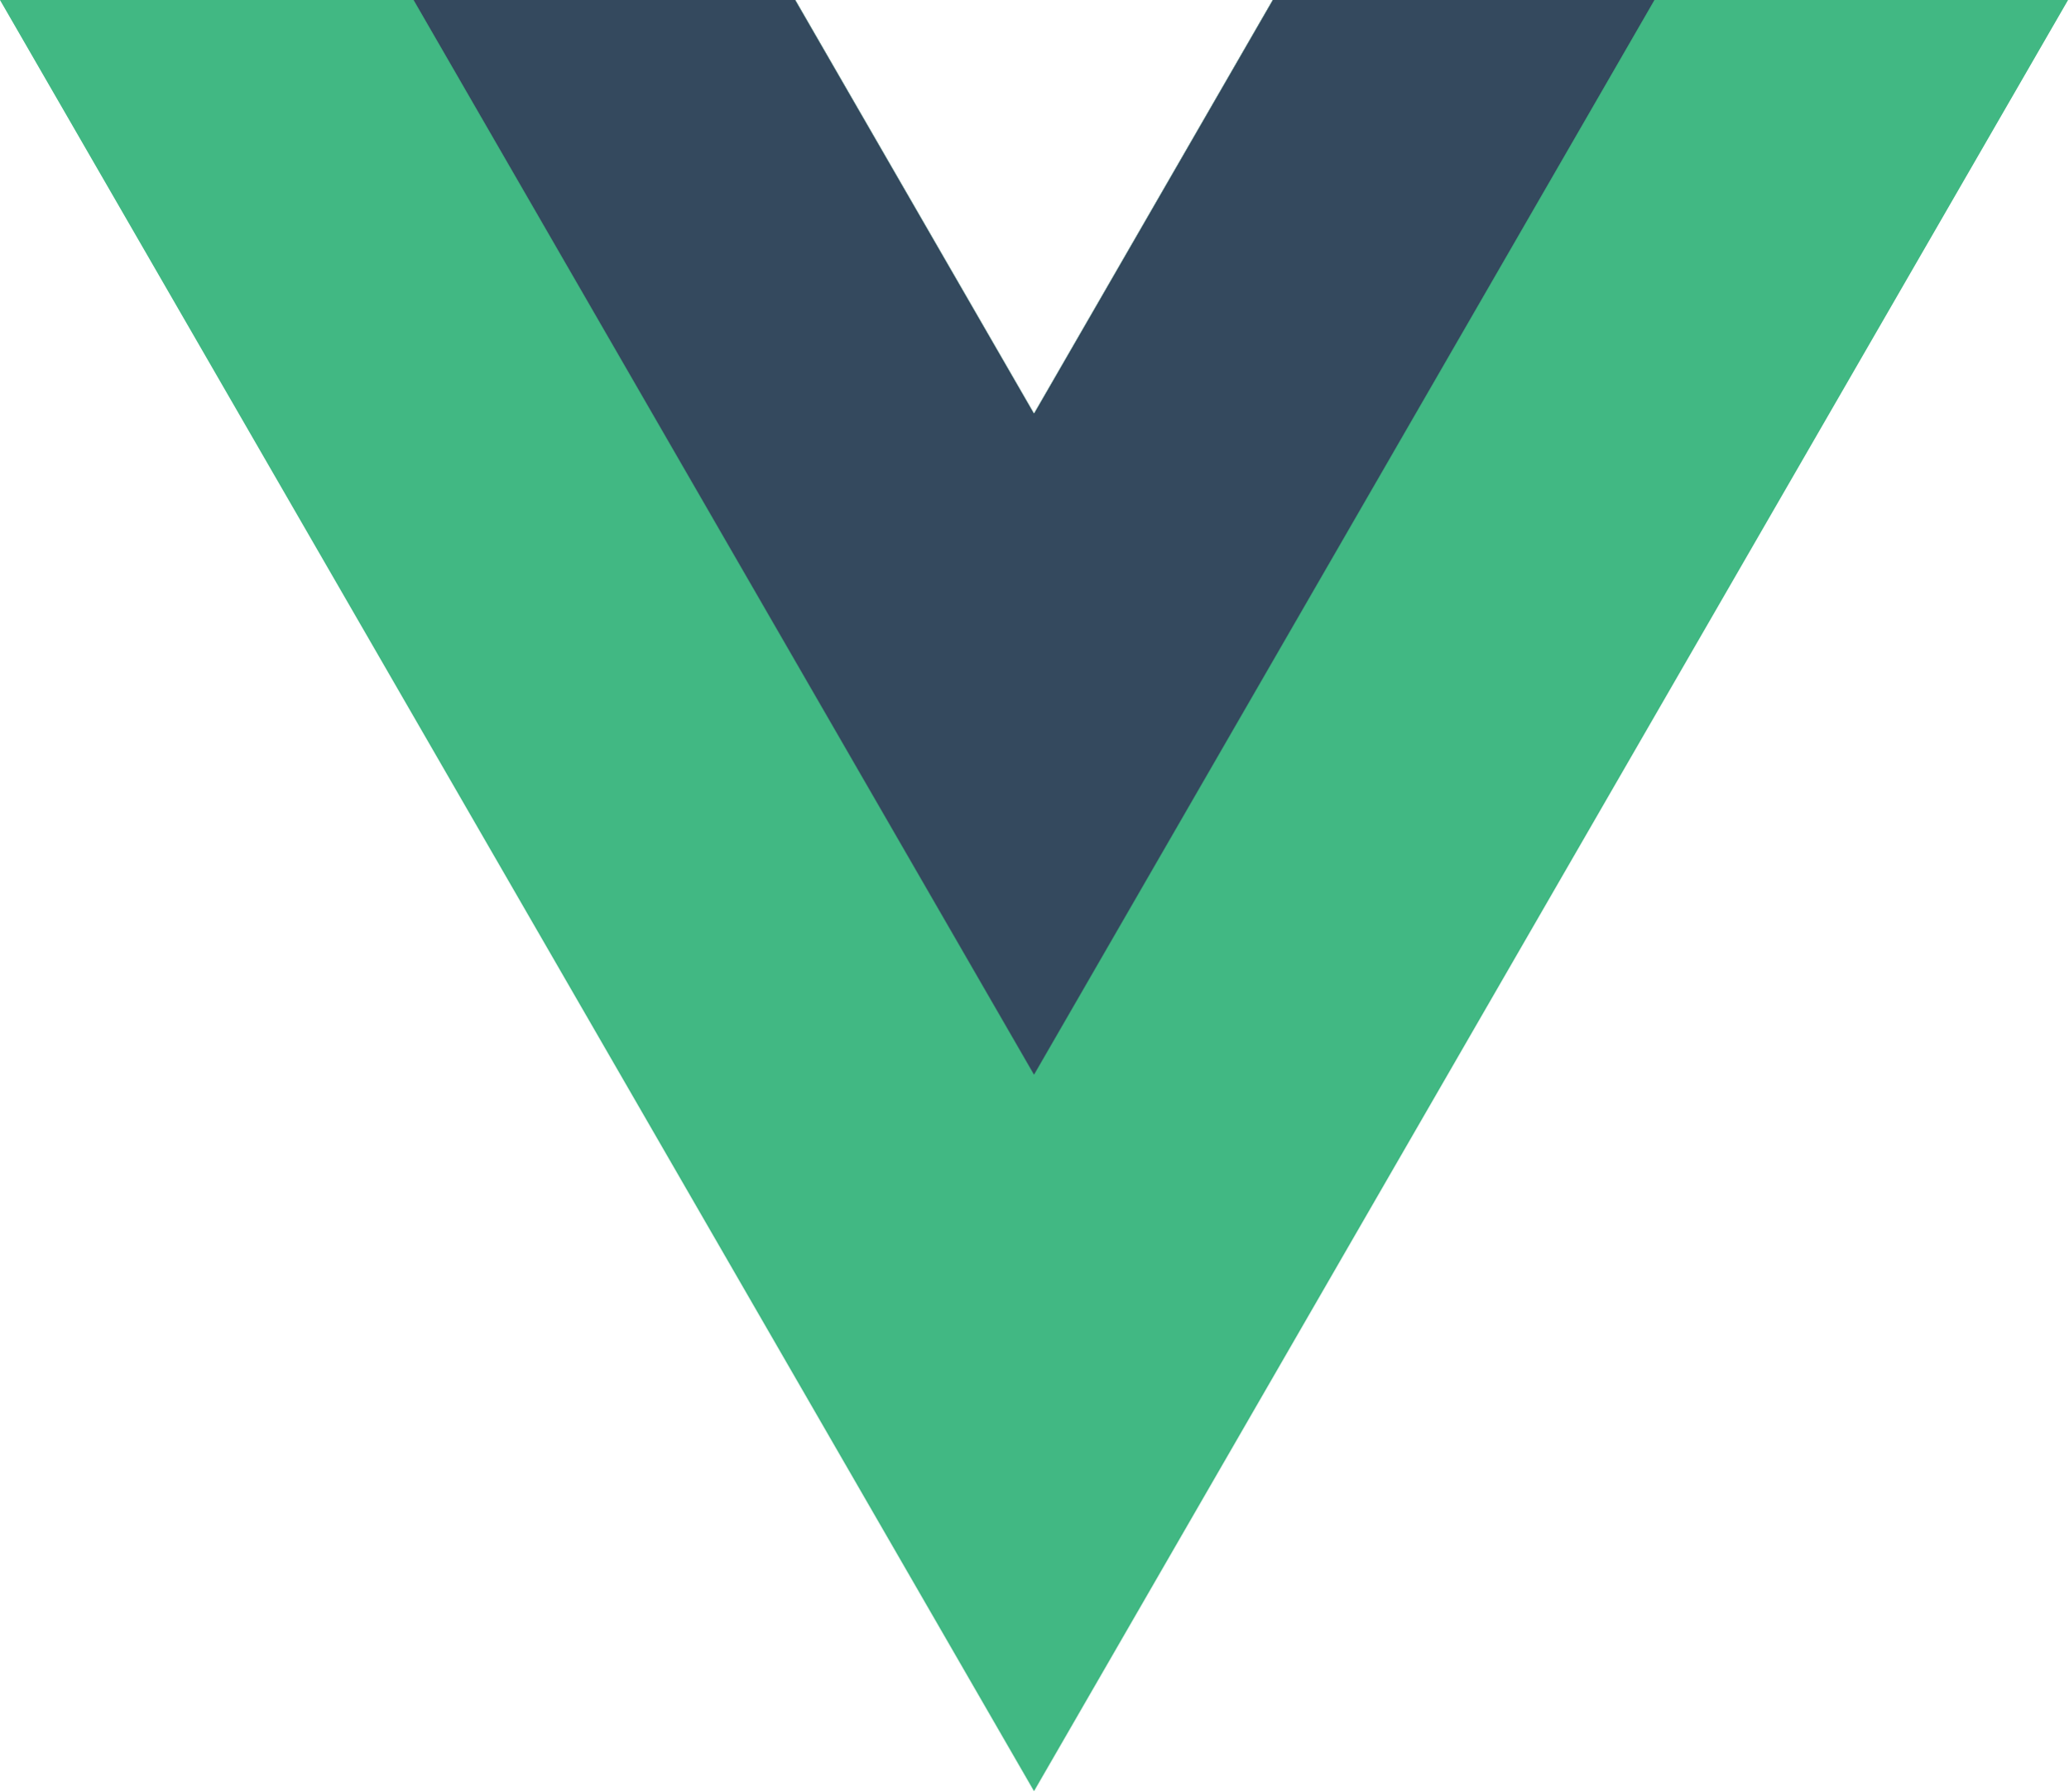
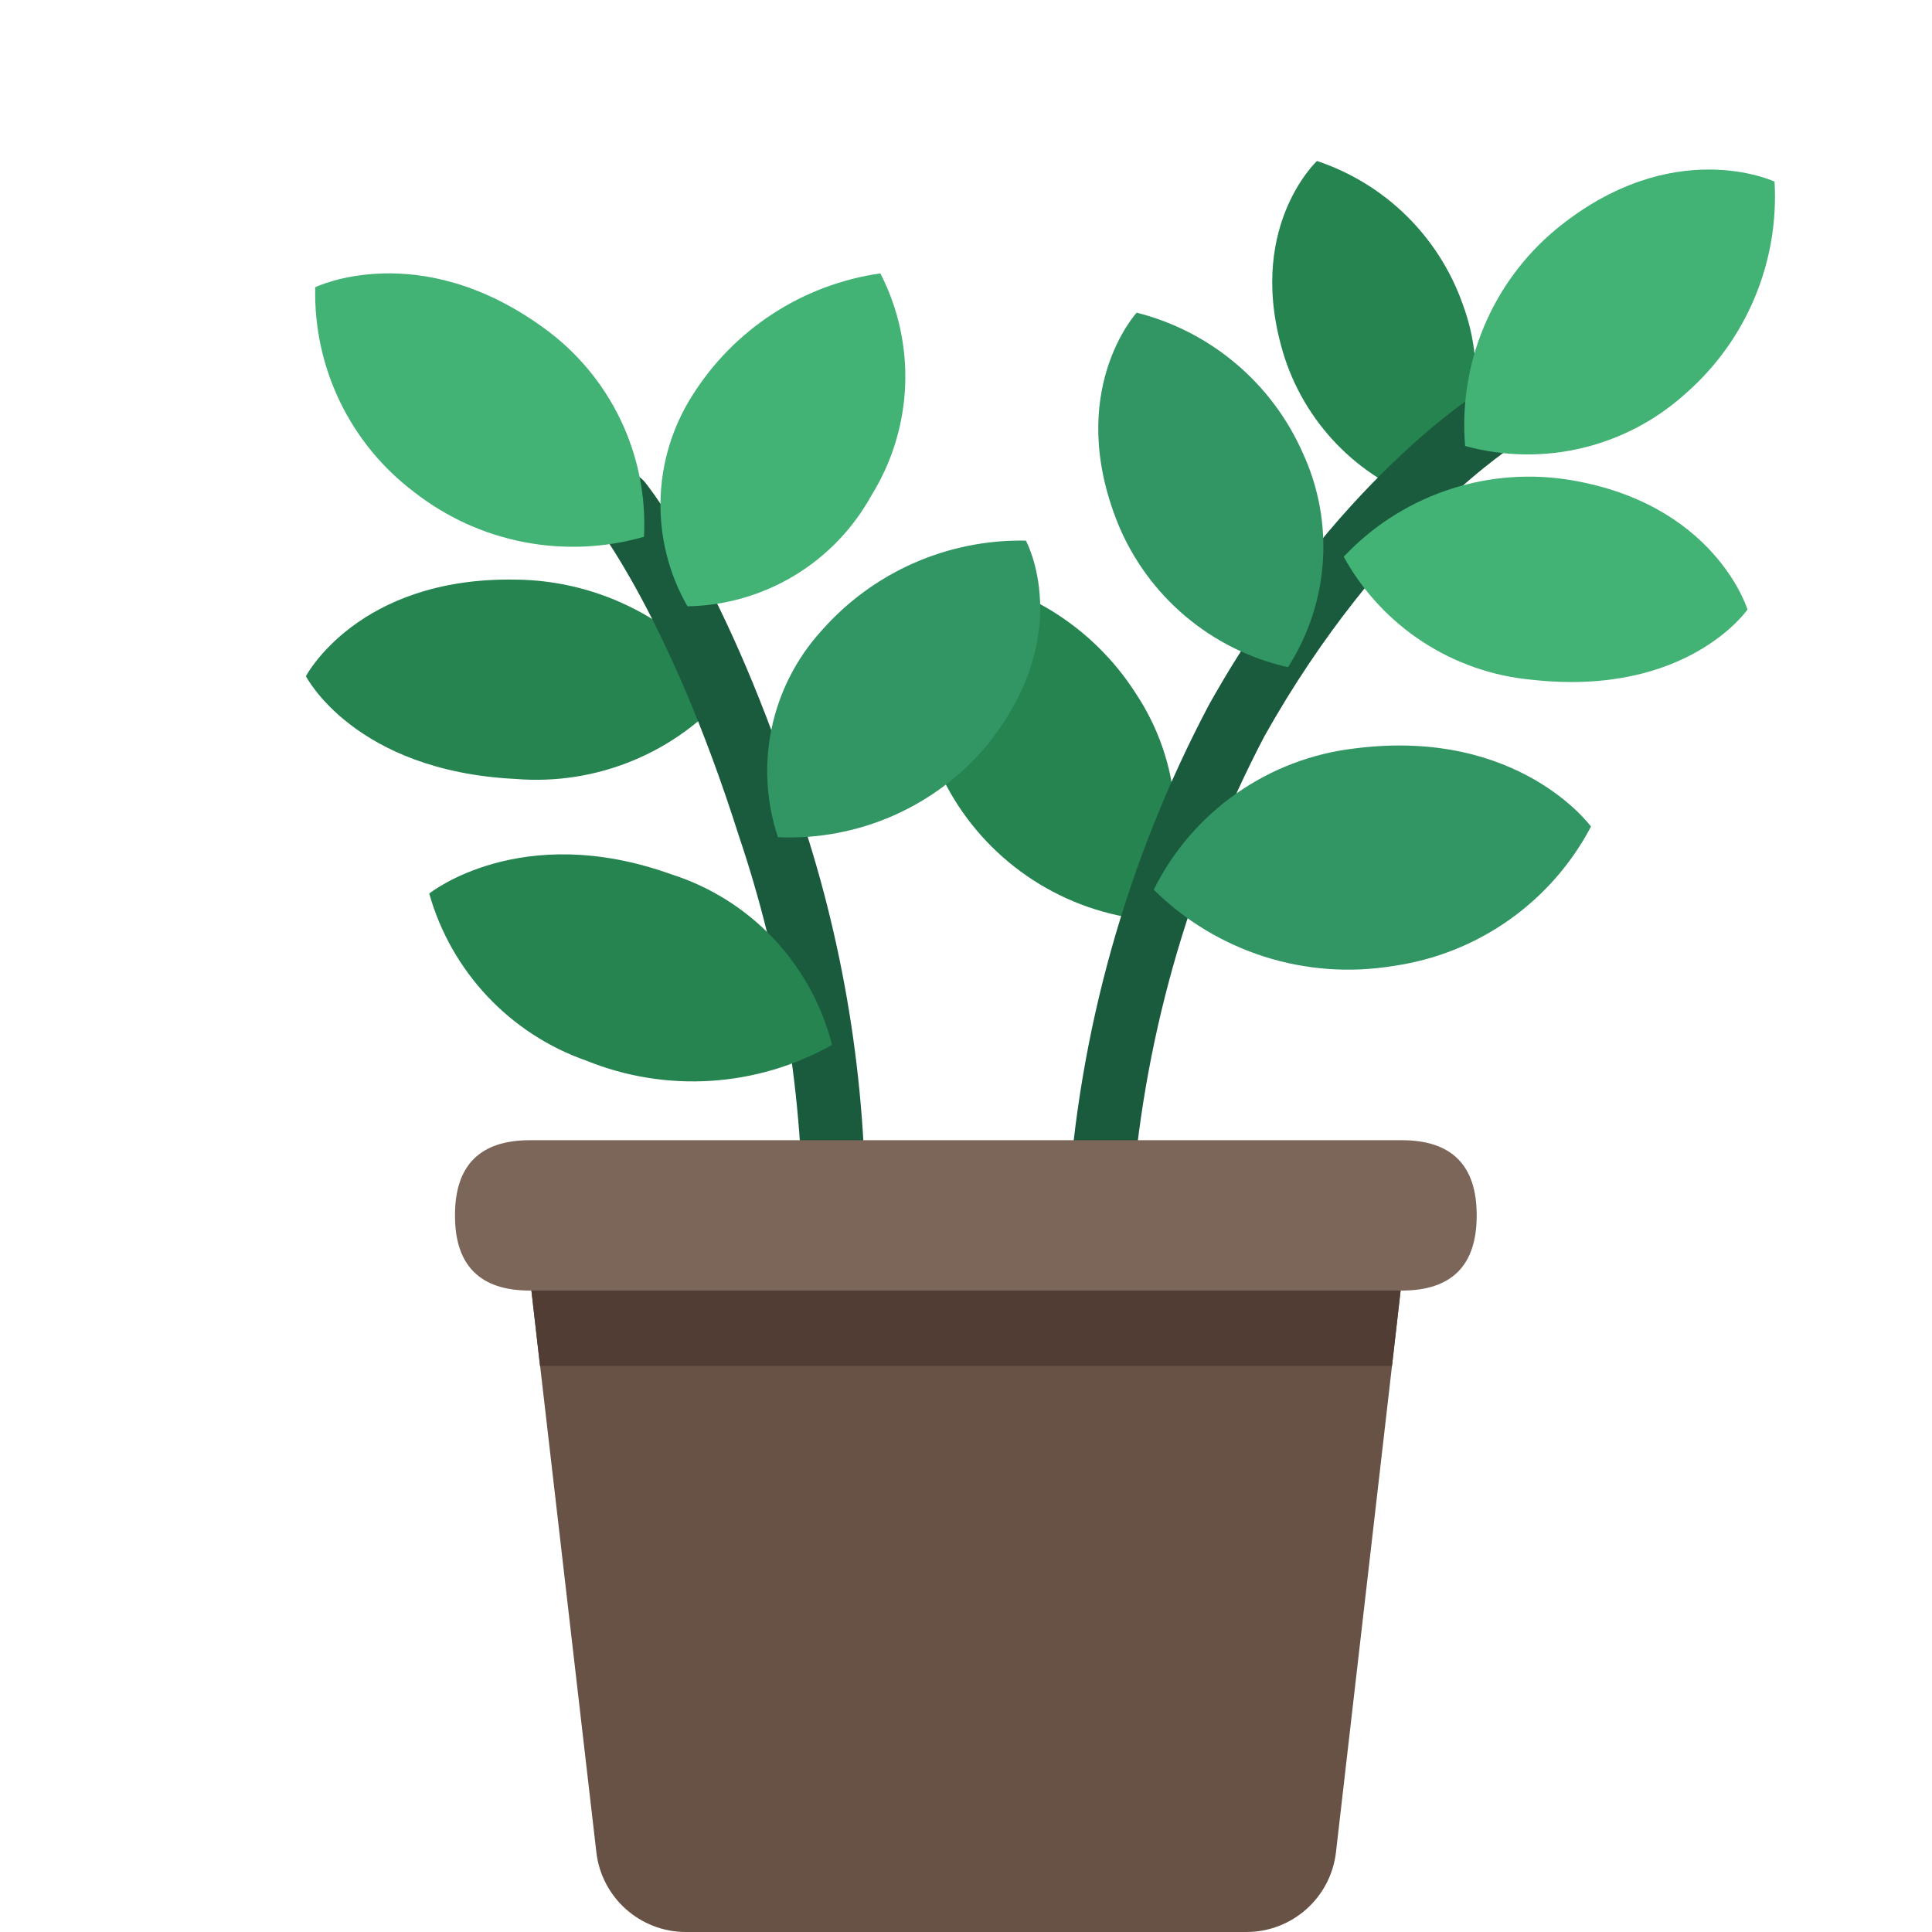
- <svg xmlns="http://www.w3.org/2000/svg" viewBox="0 0 261.76 226.69">
-   <path d="M161.096.001l-30.225 52.351L100.647.001H-.005l130.877 226.688L261.749.001z" fill="#41b883" />
-   <path d="M161.096.001l-30.225 52.351L100.647.001H52.346l78.526 136.01L209.398.001z" fill="#34495e" />
+ <svg xmlns="http://www.w3.org/2000/svg" t="1775134910320" class="icon" viewBox="0 0 1024 1024" version="1.1" p-id="1421" width="200" height="200">
+   <path d="M759.808 266.752a119.467 119.467 0 0 1-78.848-76.971c-21.845-68.267 17.067-104.448 17.067-104.448a123.221 123.221 0 0 1 77.141 75.605 110.933 110.933 0 0 1-15.36 105.813zM612.181 487.936a135.509 135.509 0 0 1-106.667-64.683c-41.472-69.291-8.021-119.467-8.021-119.467a139.264 139.264 0 0 1 104.448 63.659 125.44 125.44 0 0 1 10.24 120.491z" fill="#258450" p-id="1422" />
+   <path d="M582.997 657.067a17.067 17.067 0 0 1-17.067-17.067 655.701 655.701 0 0 1 74.923-266.581c67.072-119.467 143.872-166.4 147.115-168.277a17.067 17.067 0 1 1 17.067 29.184s-72.533 44.885-134.827 155.819a631.467 631.467 0 0 0-70.656 251.221 17.067 17.067 0 0 1-16.555 15.701z" fill="#1A5B3E" p-id="1423" />
+   <path d="M712.192 295.083a134.827 134.827 0 0 1 117.077-41.131c79.531 11.776 96.939 69.12 96.939 69.12s-31.915 46.421-114.347 37.205a126.976 126.976 0 0 1-99.669-65.195z" fill="#42B275" p-id="1424" />
+   <path d="M611.499 471.552a136.533 136.533 0 0 1 107.008-74.923c86.699-10.923 124.757 41.472 124.757 41.472A140.8 140.8 0 0 1 738.304 512a146.432 146.432 0 0 1-126.805-40.448z" fill="#329664" p-id="1425" />
+   <path d="M776.533 236.373a134.827 134.827 0 0 1 47.787-114.517c61.952-51.2 116.224-25.6 116.224-25.6a138.581 138.581 0 0 1-47.104 112.299 124.757 124.757 0 0 1-116.907 27.819z" fill="#42B275" p-id="1426" />
+   <path d="M682.667 353.621a127.659 127.659 0 0 1-89.941-75.605c-28.672-70.485 9.728-112.299 9.728-112.299a131.413 131.413 0 0 1 88.064 74.411 118.272 118.272 0 0 1-7.851 113.493z" fill="#329664" p-id="1427" />
+   <path d="M386.389 366.08A140.8 140.8 0 0 0 273.067 307.2c-83.456-1.365-110.933 51.2-110.933 51.2s25.6 50.176 110.933 54.443a134.144 134.144 0 0 0 113.323-46.763z" fill="#258450" p-id="1428" />
+   <path d="M442.368 671.915h-1.024a17.067 17.067 0 0 1-15.872-18.091 645.803 645.803 0 0 0-34.133-211.627c-36.523-115.029-75.776-164.693-76.117-165.035A17.067 17.067 0 0 1 342.187 256c1.707 2.219 43.52 54.272 82.261 176.299a665.6 665.6 0 0 1 34.133 224.085 17.067 17.067 0 0 1-16.213 15.531z" fill="#1A5B3E" p-id="1429" />
+   <path d="M364.373 321.365a113.493 113.493 0 0 0 97.451-58.709 119.467 119.467 0 0 0 4.779-117.76 141.312 141.312 0 0 0-99.84 65.024 108.032 108.032 0 0 0-2.389 111.445z" fill="#42B275" p-id="1430" />
+   <path d="M441.003 553.813a128 128 0 0 0-85.333-90.453c-79.872-28.672-128.171 10.24-128.171 10.24a131.755 131.755 0 0 0 83.285 88.576 150.357 150.357 0 0 0 130.219-8.363z" fill="#258450" p-id="1431" />
+   <path d="M341.333 284.501a128.341 128.341 0 0 0-53.248-110.763C221.867 125.611 167.083 152.235 167.083 152.235a131.925 131.925 0 0 0 52.395 108.544A136.533 136.533 0 0 0 341.333 284.501z" fill="#42B275" p-id="1432" />
+   <path d="M412.331 443.733a136.533 136.533 0 0 0 110.592-48.469c47.787-59.392 20.821-108.715 20.821-108.715a140.459 140.459 0 0 0-108.373 47.787A110.592 110.592 0 0 0 412.331 443.733z" fill="#329664" p-id="1433" />
+   <path d="M660.48 1024H363.52a47.787 47.787 0 0 1-47.445-42.325L273.067 609.792h477.867l-42.837 371.883A47.787 47.787 0 0 1 660.48 1024z" fill="#685245" p-id="1434" />
+   <path d="M737.792 723.968l6.656-58.368H279.552l6.656 58.368h451.584z" fill="#513D33" p-id="1435" />
+   <path d="M241.152 604.331m39.765 0l461.995 0q39.765 0 39.765 39.765l0 0.171q0 39.765-39.765 39.765l-461.995 0q-39.765 0-39.765-39.765l0-0.171q0-39.765 39.765-39.765Z" fill="#7C6559" p-id="1436" />
</svg>
